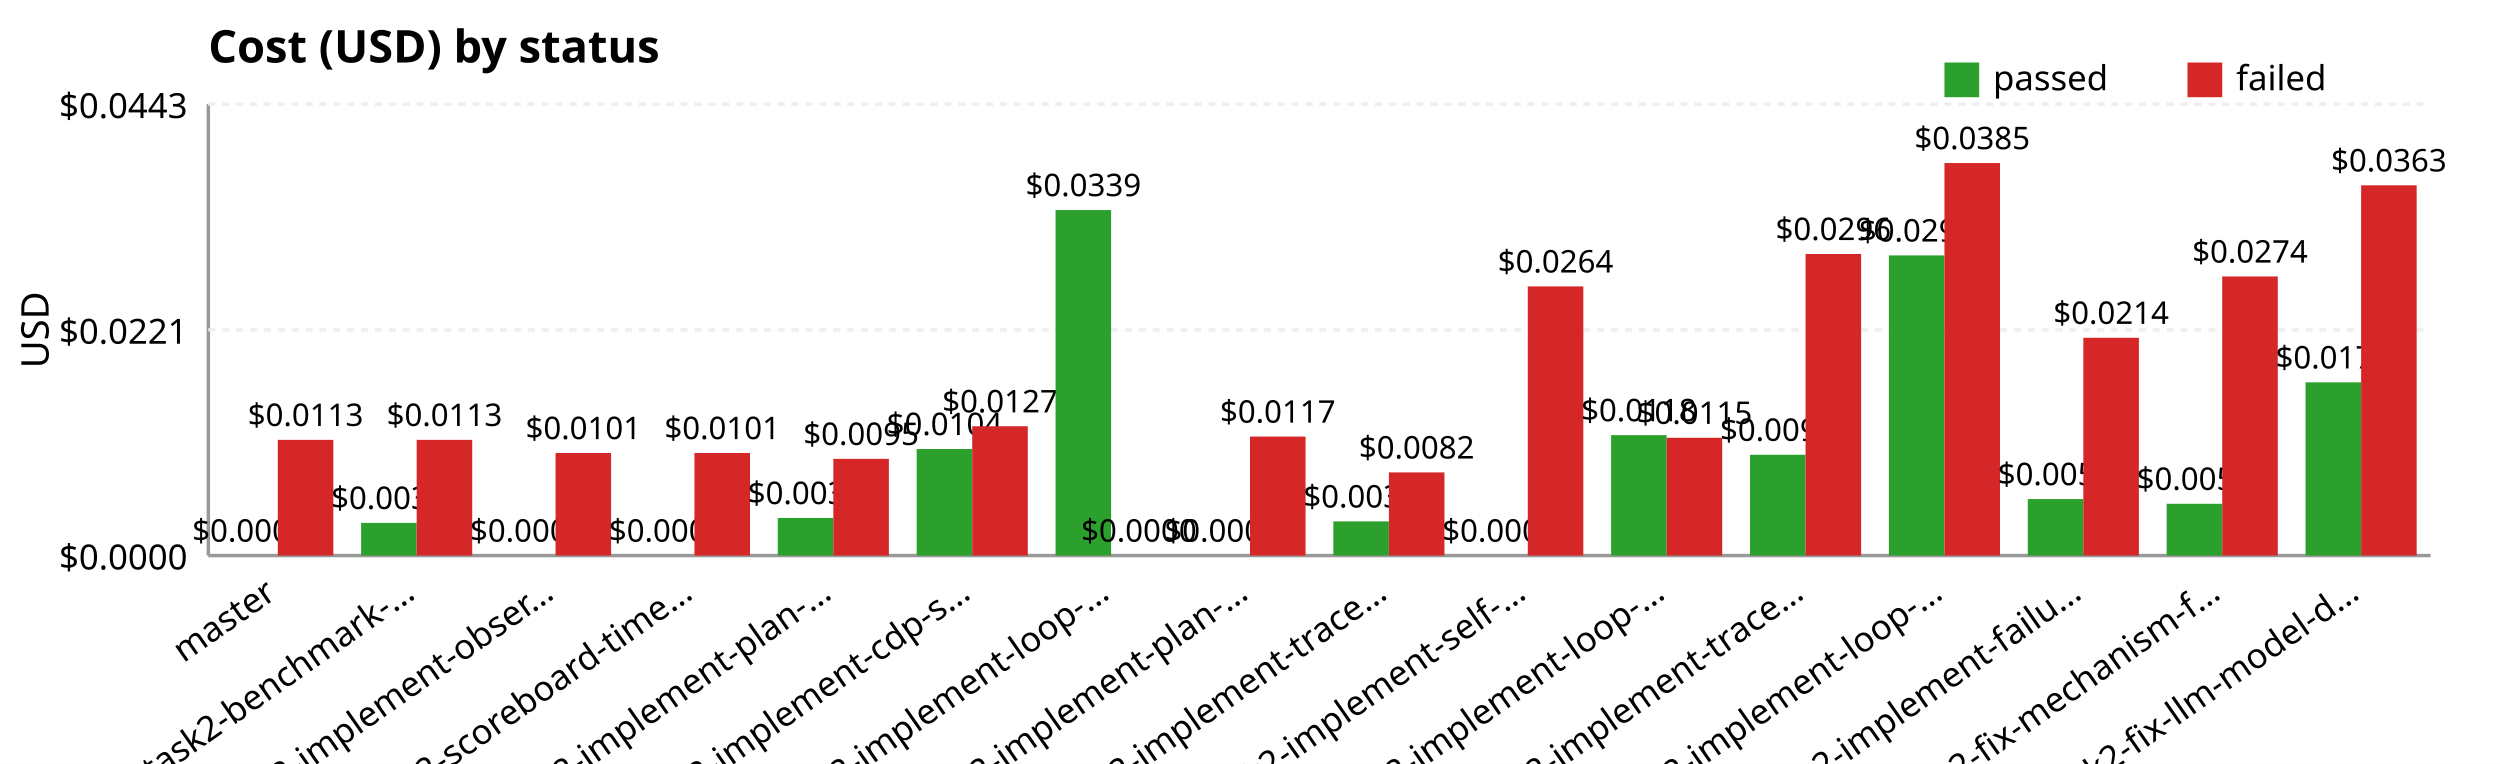
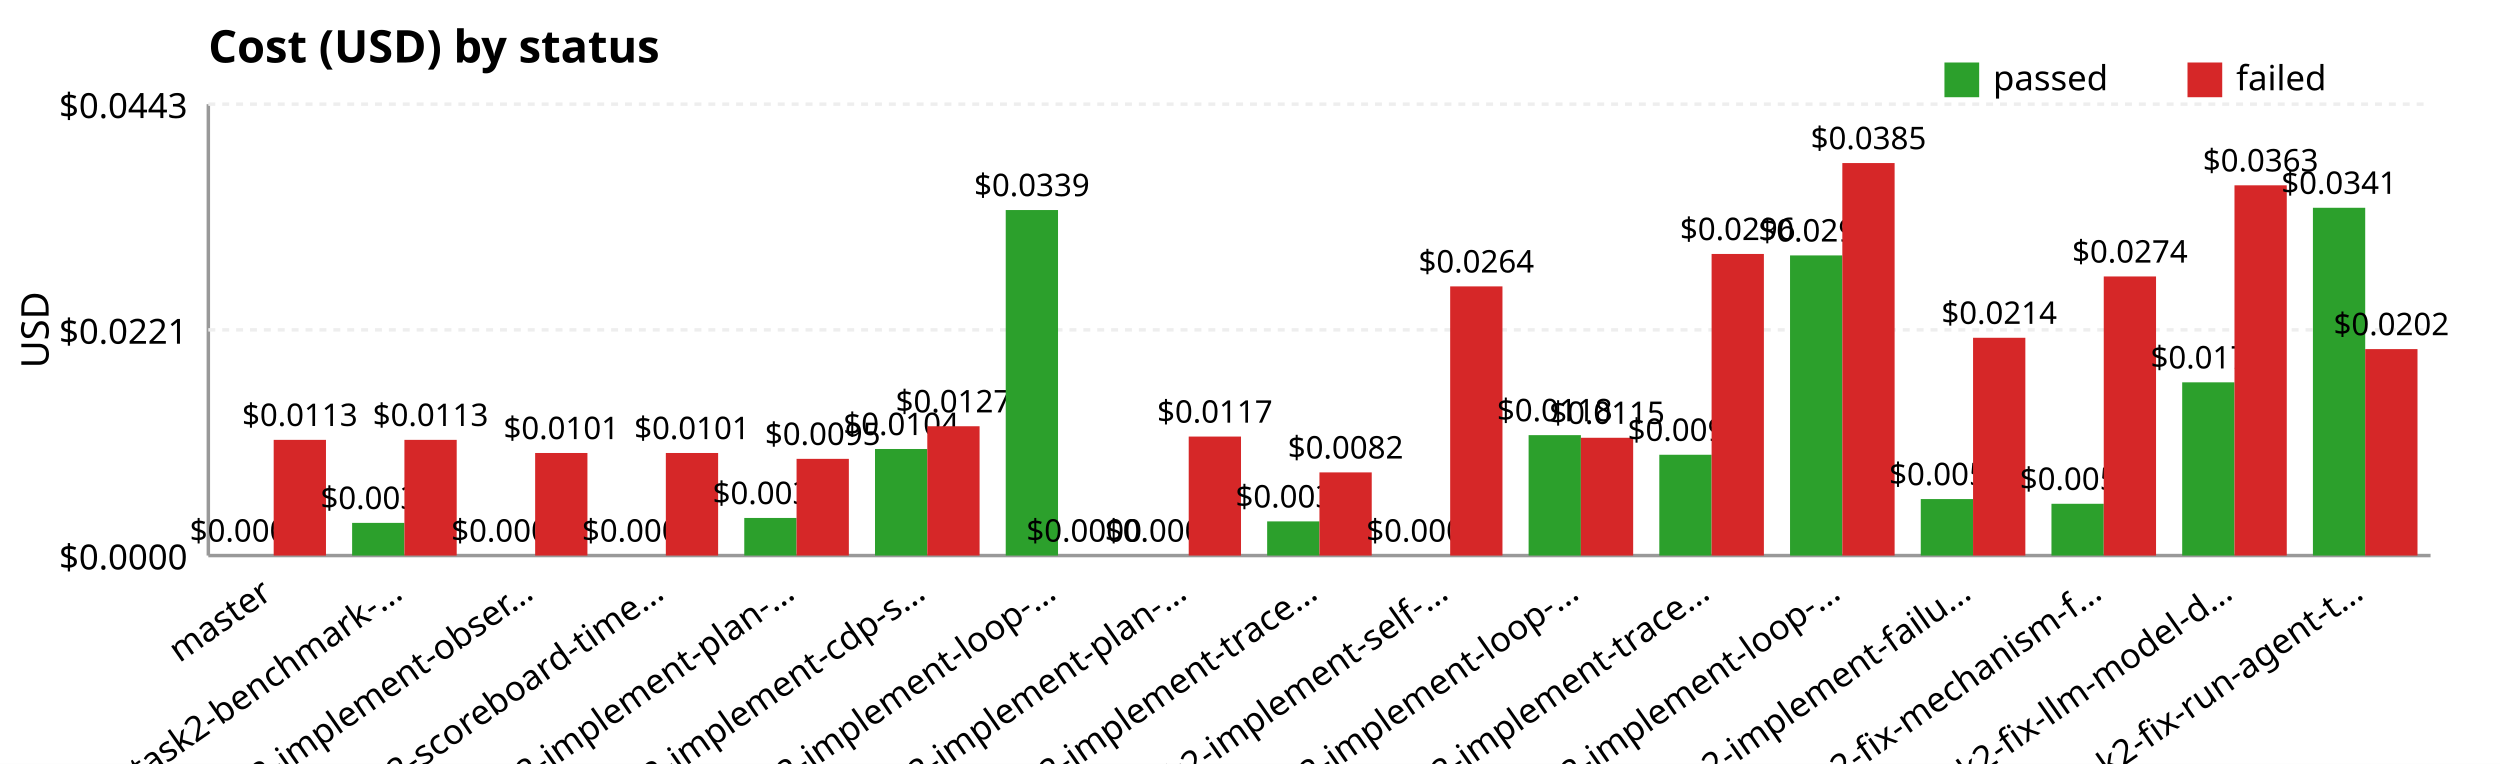
<svg xmlns="http://www.w3.org/2000/svg" viewBox="0 0 720 220" width="720" height="220" font-family="sans-serif">
  <rect width="100%" height="100%" fill="#fff" />
  <text x="60" y="18" font-size="13" font-weight="600">Cost (USD) by status</text>
  <line x1="60" y1="30" x2="60" y2="160" stroke="#999" />
  <line x1="60" y1="160" x2="700" y2="160" stroke="#999" />
  <text x="54" y="164.0" font-size="10" text-anchor="end" fill="#000">$0.0000</text>
  <text x="54" y="99.0" font-size="10" text-anchor="end" fill="#000">$0.0221</text>
  <line x1="60" y1="95.0" x2="700" y2="95.0" stroke="#eee" stroke-dasharray="2,2" />
  <text x="54" y="34.0" font-size="10" text-anchor="end" fill="#000">$0.0443</text>
  <line x1="60" y1="30.0" x2="700" y2="30.0" stroke="#eee" stroke-dasharray="2,2" />
  <text x="14" y="95.0" font-size="11" fill="#000" transform="rotate(-90 14 95.0)" text-anchor="middle">USD</text>
-   <rect x="64.00" y="160.00" width="16.00" height="0.00" fill="#2ca02c" />
-   <text x="72.00" y="156.00" font-size="9" text-anchor="middle" fill="#000">$0.0000</text>
-   <rect x="80.00" y="126.68" width="16.00" height="33.32" fill="#d62728" />
-   <text x="88.00" y="122.68" font-size="9" text-anchor="middle" fill="#000">$0.0113</text>
-   <text x="80.00" y="172" font-size="10" fill="#000" text-anchor="end" transform="rotate(-35 80.00 172)">master</text>
-   <rect x="104.00" y="150.59" width="16.00" height="9.41" fill="#2ca02c" />
-   <text x="112.00" y="146.59" font-size="9" text-anchor="middle" fill="#000">$0.0032</text>
-   <rect x="120.00" y="126.68" width="16.00" height="33.32" fill="#d62728" />
-   <text x="128.00" y="122.68" font-size="9" text-anchor="middle" fill="#000">$0.0113</text>
-   <text x="120.00" y="172" font-size="10" fill="#000" text-anchor="end" transform="rotate(-35 120.00 172)">feat-task2-benchmark-…</text>
-   <rect x="144.00" y="160.00" width="16.00" height="0.00" fill="#2ca02c" />
-   <text x="152.00" y="156.00" font-size="9" text-anchor="middle" fill="#000">$0.0000</text>
-   <rect x="160.00" y="130.46" width="16.00" height="29.54" fill="#d62728" />
-   <text x="168.00" y="126.46" font-size="9" text-anchor="middle" fill="#000">$0.0101</text>
-   <text x="160.00" y="172" font-size="10" fill="#000" text-anchor="end" transform="rotate(-35 160.00 172)">task2-implement-obser…</text>
-   <rect x="184.00" y="160.00" width="16.00" height="0.00" fill="#2ca02c" />
-   <text x="192.00" y="156.00" font-size="9" text-anchor="middle" fill="#000">$0.0000</text>
-   <rect x="200.00" y="130.46" width="16.00" height="29.54" fill="#d62728" />
-   <text x="208.00" y="126.46" font-size="9" text-anchor="middle" fill="#000">$0.0101</text>
-   <text x="200.00" y="172" font-size="10" fill="#000" text-anchor="end" transform="rotate(-35 200.00 172)">task2-scoreboard-time…</text>
-   <rect x="224.00" y="149.17" width="16.00" height="10.83" fill="#2ca02c" />
-   <text x="232.00" y="145.17" font-size="9" text-anchor="middle" fill="#000">$0.0037</text>
-   <rect x="240.00" y="132.15" width="16.00" height="27.85" fill="#d62728" />
-   <text x="248.00" y="128.15" font-size="9" text-anchor="middle" fill="#000">$0.0095</text>
-   <text x="240.00" y="172" font-size="10" fill="#000" text-anchor="end" transform="rotate(-35 240.00 172)">task2-implement-plan-…</text>
-   <rect x="264.00" y="129.31" width="16.00" height="30.69" fill="#2ca02c" />
-   <text x="272.00" y="125.31" font-size="9" text-anchor="middle" fill="#000">$0.0104</text>
-   <rect x="280.00" y="122.76" width="16.00" height="37.24" fill="#d62728" />
-   <text x="288.00" y="118.76" font-size="9" text-anchor="middle" fill="#000">$0.0127</text>
-   <text x="280.00" y="172" font-size="10" fill="#000" text-anchor="end" transform="rotate(-35 280.00 172)">task2-implement-cdp-s…</text>
-   <rect x="304.00" y="60.49" width="16.00" height="99.51" fill="#2ca02c" />
-   <text x="312.00" y="56.49" font-size="9" text-anchor="middle" fill="#000">$0.0339</text>
-   <rect x="320.00" y="160.00" width="16.00" height="0.00" fill="#d62728" />
-   <text x="328.00" y="156.00" font-size="9" text-anchor="middle" fill="#000">$0.0000</text>
-   <text x="320.00" y="172" font-size="10" fill="#000" text-anchor="end" transform="rotate(-35 320.00 172)">task2-implement-loop-…</text>
-   <rect x="344.00" y="160.00" width="16.00" height="0.00" fill="#2ca02c" />
-   <text x="352.00" y="156.00" font-size="9" text-anchor="middle" fill="#000">$0.0000</text>
-   <rect x="360.00" y="125.73" width="16.00" height="34.27" fill="#d62728" />
-   <text x="368.00" y="121.73" font-size="9" text-anchor="middle" fill="#000">$0.0117</text>
-   <text x="360.00" y="172" font-size="10" fill="#000" text-anchor="end" transform="rotate(-35 360.00 172)">task2-implement-plan-…</text>
-   <rect x="384.00" y="150.16" width="16.00" height="9.84" fill="#2ca02c" />
-   <text x="392.00" y="146.16" font-size="9" text-anchor="middle" fill="#000">$0.0033</text>
-   <rect x="400.00" y="136.05" width="16.00" height="23.95" fill="#d62728" />
-   <text x="408.00" y="132.05" font-size="9" text-anchor="middle" fill="#000">$0.0082</text>
-   <text x="400.00" y="172" font-size="10" fill="#000" text-anchor="end" transform="rotate(-35 400.00 172)">task2-implement-trace…</text>
-   <rect x="424.00" y="160.00" width="16.00" height="0.00" fill="#2ca02c" />
-   <text x="432.00" y="156.00" font-size="9" text-anchor="middle" fill="#000">$0.0000</text>
-   <rect x="440.00" y="82.48" width="16.00" height="77.52" fill="#d62728" />
-   <text x="448.00" y="78.48" font-size="9" text-anchor="middle" fill="#000">$0.0264</text>
-   <text x="440.00" y="172" font-size="10" fill="#000" text-anchor="end" transform="rotate(-35 440.00 172)">task2-implement-self-…</text>
-   <rect x="464.00" y="125.32" width="16.00" height="34.68" fill="#2ca02c" />
-   <text x="472.00" y="121.32" font-size="9" text-anchor="middle" fill="#000">$0.0118</text>
-   <rect x="480.00" y="126.08" width="16.00" height="33.92" fill="#d62728" />
-   <text x="488.00" y="122.08" font-size="9" text-anchor="middle" fill="#000">$0.0115</text>
-   <text x="480.00" y="172" font-size="10" fill="#000" text-anchor="end" transform="rotate(-35 480.00 172)">task2-implement-loop-…</text>
-   <rect x="504.00" y="130.97" width="16.00" height="29.03" fill="#2ca02c" />
-   <text x="512.00" y="126.97" font-size="9" text-anchor="middle" fill="#000">$0.0099</text>
-   <rect x="520.00" y="73.14" width="16.00" height="86.86" fill="#d62728" />
-   <text x="528.00" y="69.14" font-size="9" text-anchor="middle" fill="#000">$0.0296</text>
-   <text x="520.00" y="172" font-size="10" fill="#000" text-anchor="end" transform="rotate(-35 520.00 172)">task2-implement-trace…</text>
-   <rect x="544.00" y="73.56" width="16.00" height="86.44" fill="#2ca02c" />
-   <text x="552.00" y="69.56" font-size="9" text-anchor="middle" fill="#000">$0.0294</text>
-   <rect x="560.00" y="46.96" width="16.00" height="113.04" fill="#d62728" />
-   <text x="568.00" y="42.96" font-size="9" text-anchor="middle" fill="#000">$0.0385</text>
-   <text x="560.00" y="172" font-size="10" fill="#000" text-anchor="end" transform="rotate(-35 560.00 172)">task2-implement-loop-…</text>
-   <rect x="584.00" y="143.73" width="16.00" height="16.27" fill="#2ca02c" />
-   <text x="592.00" y="139.73" font-size="9" text-anchor="middle" fill="#000">$0.0055</text>
-   <rect x="600.00" y="97.28" width="16.00" height="62.72" fill="#d62728" />
-   <text x="608.00" y="93.28" font-size="9" text-anchor="middle" fill="#000">$0.0214</text>
-   <text x="600.00" y="172" font-size="10" fill="#000" text-anchor="end" transform="rotate(-35 600.00 172)">task2-implement-failu…</text>
-   <rect x="624.00" y="145.09" width="16.00" height="14.91" fill="#2ca02c" />
-   <text x="632.00" y="141.09" font-size="9" text-anchor="middle" fill="#000">$0.0051</text>
-   <rect x="640.00" y="79.62" width="16.00" height="80.38" fill="#d62728" />
-   <text x="648.00" y="75.62" font-size="9" text-anchor="middle" fill="#000">$0.0274</text>
-   <text x="640.00" y="172" font-size="10" fill="#000" text-anchor="end" transform="rotate(-35 640.00 172)">task2-fix-mechanism-f…</text>
-   <rect x="664.00" y="110.11" width="16.00" height="49.89" fill="#2ca02c" />
-   <text x="672.00" y="106.11" font-size="9" text-anchor="middle" fill="#000">$0.0170</text>
-   <rect x="680.00" y="53.37" width="16.00" height="106.63" fill="#d62728" />
-   <text x="688.00" y="49.37" font-size="9" text-anchor="middle" fill="#000">$0.0363</text>
-   <text x="680.00" y="172" font-size="10" fill="#000" text-anchor="end" transform="rotate(-35 680.00 172)">task2-fix-llm-model-d…</text>
+   <rect x="63.76" y="160.00" width="15.06" height="0.00" fill="#2ca02c" />
+   <text x="71.29" y="156.00" font-size="9" text-anchor="middle" fill="#000">$0.0000</text>
+   <rect x="78.82" y="126.68" width="15.06" height="33.32" fill="#d62728" />
+   <text x="86.35" y="122.68" font-size="9" text-anchor="middle" fill="#000">$0.0113</text>
+   <text x="78.82" y="172" font-size="10" fill="#000" text-anchor="end" transform="rotate(-35 78.82 172)">master</text>
+   <rect x="101.41" y="150.59" width="15.06" height="9.41" fill="#2ca02c" />
+   <text x="108.94" y="146.59" font-size="9" text-anchor="middle" fill="#000">$0.0032</text>
+   <rect x="116.47" y="126.68" width="15.06" height="33.32" fill="#d62728" />
+   <text x="124.00" y="122.68" font-size="9" text-anchor="middle" fill="#000">$0.0113</text>
+   <text x="116.47" y="172" font-size="10" fill="#000" text-anchor="end" transform="rotate(-35 116.47 172)">feat-task2-benchmark-…</text>
+   <rect x="139.06" y="160.00" width="15.06" height="0.00" fill="#2ca02c" />
+   <text x="146.59" y="156.00" font-size="9" text-anchor="middle" fill="#000">$0.0000</text>
+   <rect x="154.12" y="130.46" width="15.06" height="29.54" fill="#d62728" />
+   <text x="161.65" y="126.46" font-size="9" text-anchor="middle" fill="#000">$0.0101</text>
+   <text x="154.12" y="172" font-size="10" fill="#000" text-anchor="end" transform="rotate(-35 154.12 172)">task2-implement-obser…</text>
+   <rect x="176.71" y="160.00" width="15.06" height="0.00" fill="#2ca02c" />
+   <text x="184.24" y="156.00" font-size="9" text-anchor="middle" fill="#000">$0.0000</text>
+   <rect x="191.76" y="130.46" width="15.06" height="29.54" fill="#d62728" />
+   <text x="199.29" y="126.46" font-size="9" text-anchor="middle" fill="#000">$0.0101</text>
+   <text x="191.76" y="172" font-size="10" fill="#000" text-anchor="end" transform="rotate(-35 191.76 172)">task2-scoreboard-time…</text>
+   <rect x="214.35" y="149.17" width="15.06" height="10.83" fill="#2ca02c" />
+   <text x="221.88" y="145.17" font-size="9" text-anchor="middle" fill="#000">$0.0037</text>
+   <rect x="229.41" y="132.15" width="15.06" height="27.85" fill="#d62728" />
+   <text x="236.94" y="128.15" font-size="9" text-anchor="middle" fill="#000">$0.0095</text>
+   <text x="229.41" y="172" font-size="10" fill="#000" text-anchor="end" transform="rotate(-35 229.41 172)">task2-implement-plan-…</text>
+   <rect x="252.00" y="129.31" width="15.06" height="30.69" fill="#2ca02c" />
+   <text x="259.53" y="125.31" font-size="9" text-anchor="middle" fill="#000">$0.0104</text>
+   <rect x="267.06" y="122.76" width="15.06" height="37.24" fill="#d62728" />
+   <text x="274.59" y="118.76" font-size="9" text-anchor="middle" fill="#000">$0.0127</text>
+   <text x="267.06" y="172" font-size="10" fill="#000" text-anchor="end" transform="rotate(-35 267.06 172)">task2-implement-cdp-s…</text>
+   <rect x="289.65" y="60.49" width="15.06" height="99.51" fill="#2ca02c" />
+   <text x="297.18" y="56.49" font-size="9" text-anchor="middle" fill="#000">$0.0339</text>
+   <rect x="304.71" y="160.00" width="15.06" height="0.00" fill="#d62728" />
+   <text x="312.24" y="156.00" font-size="9" text-anchor="middle" fill="#000">$0.0000</text>
+   <text x="304.71" y="172" font-size="10" fill="#000" text-anchor="end" transform="rotate(-35 304.71 172)">task2-implement-loop-…</text>
+   <rect x="327.29" y="160.00" width="15.06" height="0.00" fill="#2ca02c" />
+   <text x="334.82" y="156.00" font-size="9" text-anchor="middle" fill="#000">$0.0000</text>
+   <rect x="342.35" y="125.73" width="15.06" height="34.27" fill="#d62728" />
+   <text x="349.88" y="121.73" font-size="9" text-anchor="middle" fill="#000">$0.0117</text>
+   <text x="342.35" y="172" font-size="10" fill="#000" text-anchor="end" transform="rotate(-35 342.35 172)">task2-implement-plan-…</text>
+   <rect x="364.94" y="150.16" width="15.06" height="9.84" fill="#2ca02c" />
+   <text x="372.47" y="146.16" font-size="9" text-anchor="middle" fill="#000">$0.0033</text>
+   <rect x="380.00" y="136.05" width="15.06" height="23.95" fill="#d62728" />
+   <text x="387.53" y="132.05" font-size="9" text-anchor="middle" fill="#000">$0.0082</text>
+   <text x="380.00" y="172" font-size="10" fill="#000" text-anchor="end" transform="rotate(-35 380.00 172)">task2-implement-trace…</text>
+   <rect x="402.59" y="160.00" width="15.06" height="0.00" fill="#2ca02c" />
+   <text x="410.12" y="156.00" font-size="9" text-anchor="middle" fill="#000">$0.0000</text>
+   <rect x="417.65" y="82.48" width="15.06" height="77.52" fill="#d62728" />
+   <text x="425.18" y="78.48" font-size="9" text-anchor="middle" fill="#000">$0.0264</text>
+   <text x="417.65" y="172" font-size="10" fill="#000" text-anchor="end" transform="rotate(-35 417.65 172)">task2-implement-self-…</text>
+   <rect x="440.24" y="125.32" width="15.06" height="34.68" fill="#2ca02c" />
+   <text x="447.76" y="121.32" font-size="9" text-anchor="middle" fill="#000">$0.0118</text>
+   <rect x="455.29" y="126.08" width="15.06" height="33.92" fill="#d62728" />
+   <text x="462.82" y="122.08" font-size="9" text-anchor="middle" fill="#000">$0.0115</text>
+   <text x="455.29" y="172" font-size="10" fill="#000" text-anchor="end" transform="rotate(-35 455.29 172)">task2-implement-loop-…</text>
+   <rect x="477.88" y="130.97" width="15.06" height="29.03" fill="#2ca02c" />
+   <text x="485.41" y="126.97" font-size="9" text-anchor="middle" fill="#000">$0.0099</text>
+   <rect x="492.94" y="73.14" width="15.06" height="86.86" fill="#d62728" />
+   <text x="500.47" y="69.14" font-size="9" text-anchor="middle" fill="#000">$0.0296</text>
+   <text x="492.94" y="172" font-size="10" fill="#000" text-anchor="end" transform="rotate(-35 492.94 172)">task2-implement-trace…</text>
+   <rect x="515.53" y="73.56" width="15.06" height="86.44" fill="#2ca02c" />
+   <text x="523.06" y="69.56" font-size="9" text-anchor="middle" fill="#000">$0.0294</text>
+   <rect x="530.59" y="46.96" width="15.06" height="113.04" fill="#d62728" />
+   <text x="538.12" y="42.96" font-size="9" text-anchor="middle" fill="#000">$0.0385</text>
+   <text x="530.59" y="172" font-size="10" fill="#000" text-anchor="end" transform="rotate(-35 530.59 172)">task2-implement-loop-…</text>
+   <rect x="553.18" y="143.73" width="15.06" height="16.27" fill="#2ca02c" />
+   <text x="560.71" y="139.73" font-size="9" text-anchor="middle" fill="#000">$0.0055</text>
+   <rect x="568.24" y="97.28" width="15.06" height="62.72" fill="#d62728" />
+   <text x="575.76" y="93.28" font-size="9" text-anchor="middle" fill="#000">$0.0214</text>
+   <text x="568.24" y="172" font-size="10" fill="#000" text-anchor="end" transform="rotate(-35 568.24 172)">task2-implement-failu…</text>
+   <rect x="590.82" y="145.09" width="15.06" height="14.91" fill="#2ca02c" />
+   <text x="598.35" y="141.09" font-size="9" text-anchor="middle" fill="#000">$0.0051</text>
+   <rect x="605.88" y="79.62" width="15.06" height="80.38" fill="#d62728" />
+   <text x="613.41" y="75.62" font-size="9" text-anchor="middle" fill="#000">$0.0274</text>
+   <text x="605.88" y="172" font-size="10" fill="#000" text-anchor="end" transform="rotate(-35 605.88 172)">task2-fix-mechanism-f…</text>
+   <rect x="628.47" y="110.11" width="15.06" height="49.89" fill="#2ca02c" />
+   <text x="636.00" y="106.11" font-size="9" text-anchor="middle" fill="#000">$0.0170</text>
+   <rect x="643.53" y="53.37" width="15.06" height="106.63" fill="#d62728" />
+   <text x="651.06" y="49.37" font-size="9" text-anchor="middle" fill="#000">$0.0363</text>
+   <text x="643.53" y="172" font-size="10" fill="#000" text-anchor="end" transform="rotate(-35 643.53 172)">task2-fix-llm-model-d…</text>
+   <rect x="666.12" y="59.84" width="15.06" height="100.16" fill="#2ca02c" />
+   <text x="673.65" y="55.84" font-size="9" text-anchor="middle" fill="#000">$0.0341</text>
+   <rect x="681.18" y="100.54" width="15.06" height="59.46" fill="#d62728" />
+   <text x="688.71" y="96.54" font-size="9" text-anchor="middle" fill="#000">$0.0202</text>
+   <text x="681.18" y="172" font-size="10" fill="#000" text-anchor="end" transform="rotate(-35 681.18 172)">task2-fix-run-agent-t…</text>
  <rect x="560" y="18" width="10" height="10" fill="#2ca02c" />
  <text x="574" y="26" font-size="10" fill="#000">passed</text>
  <rect x="630" y="18" width="10" height="10" fill="#d62728" />
  <text x="644" y="26" font-size="10" fill="#000">failed</text>
</svg>
